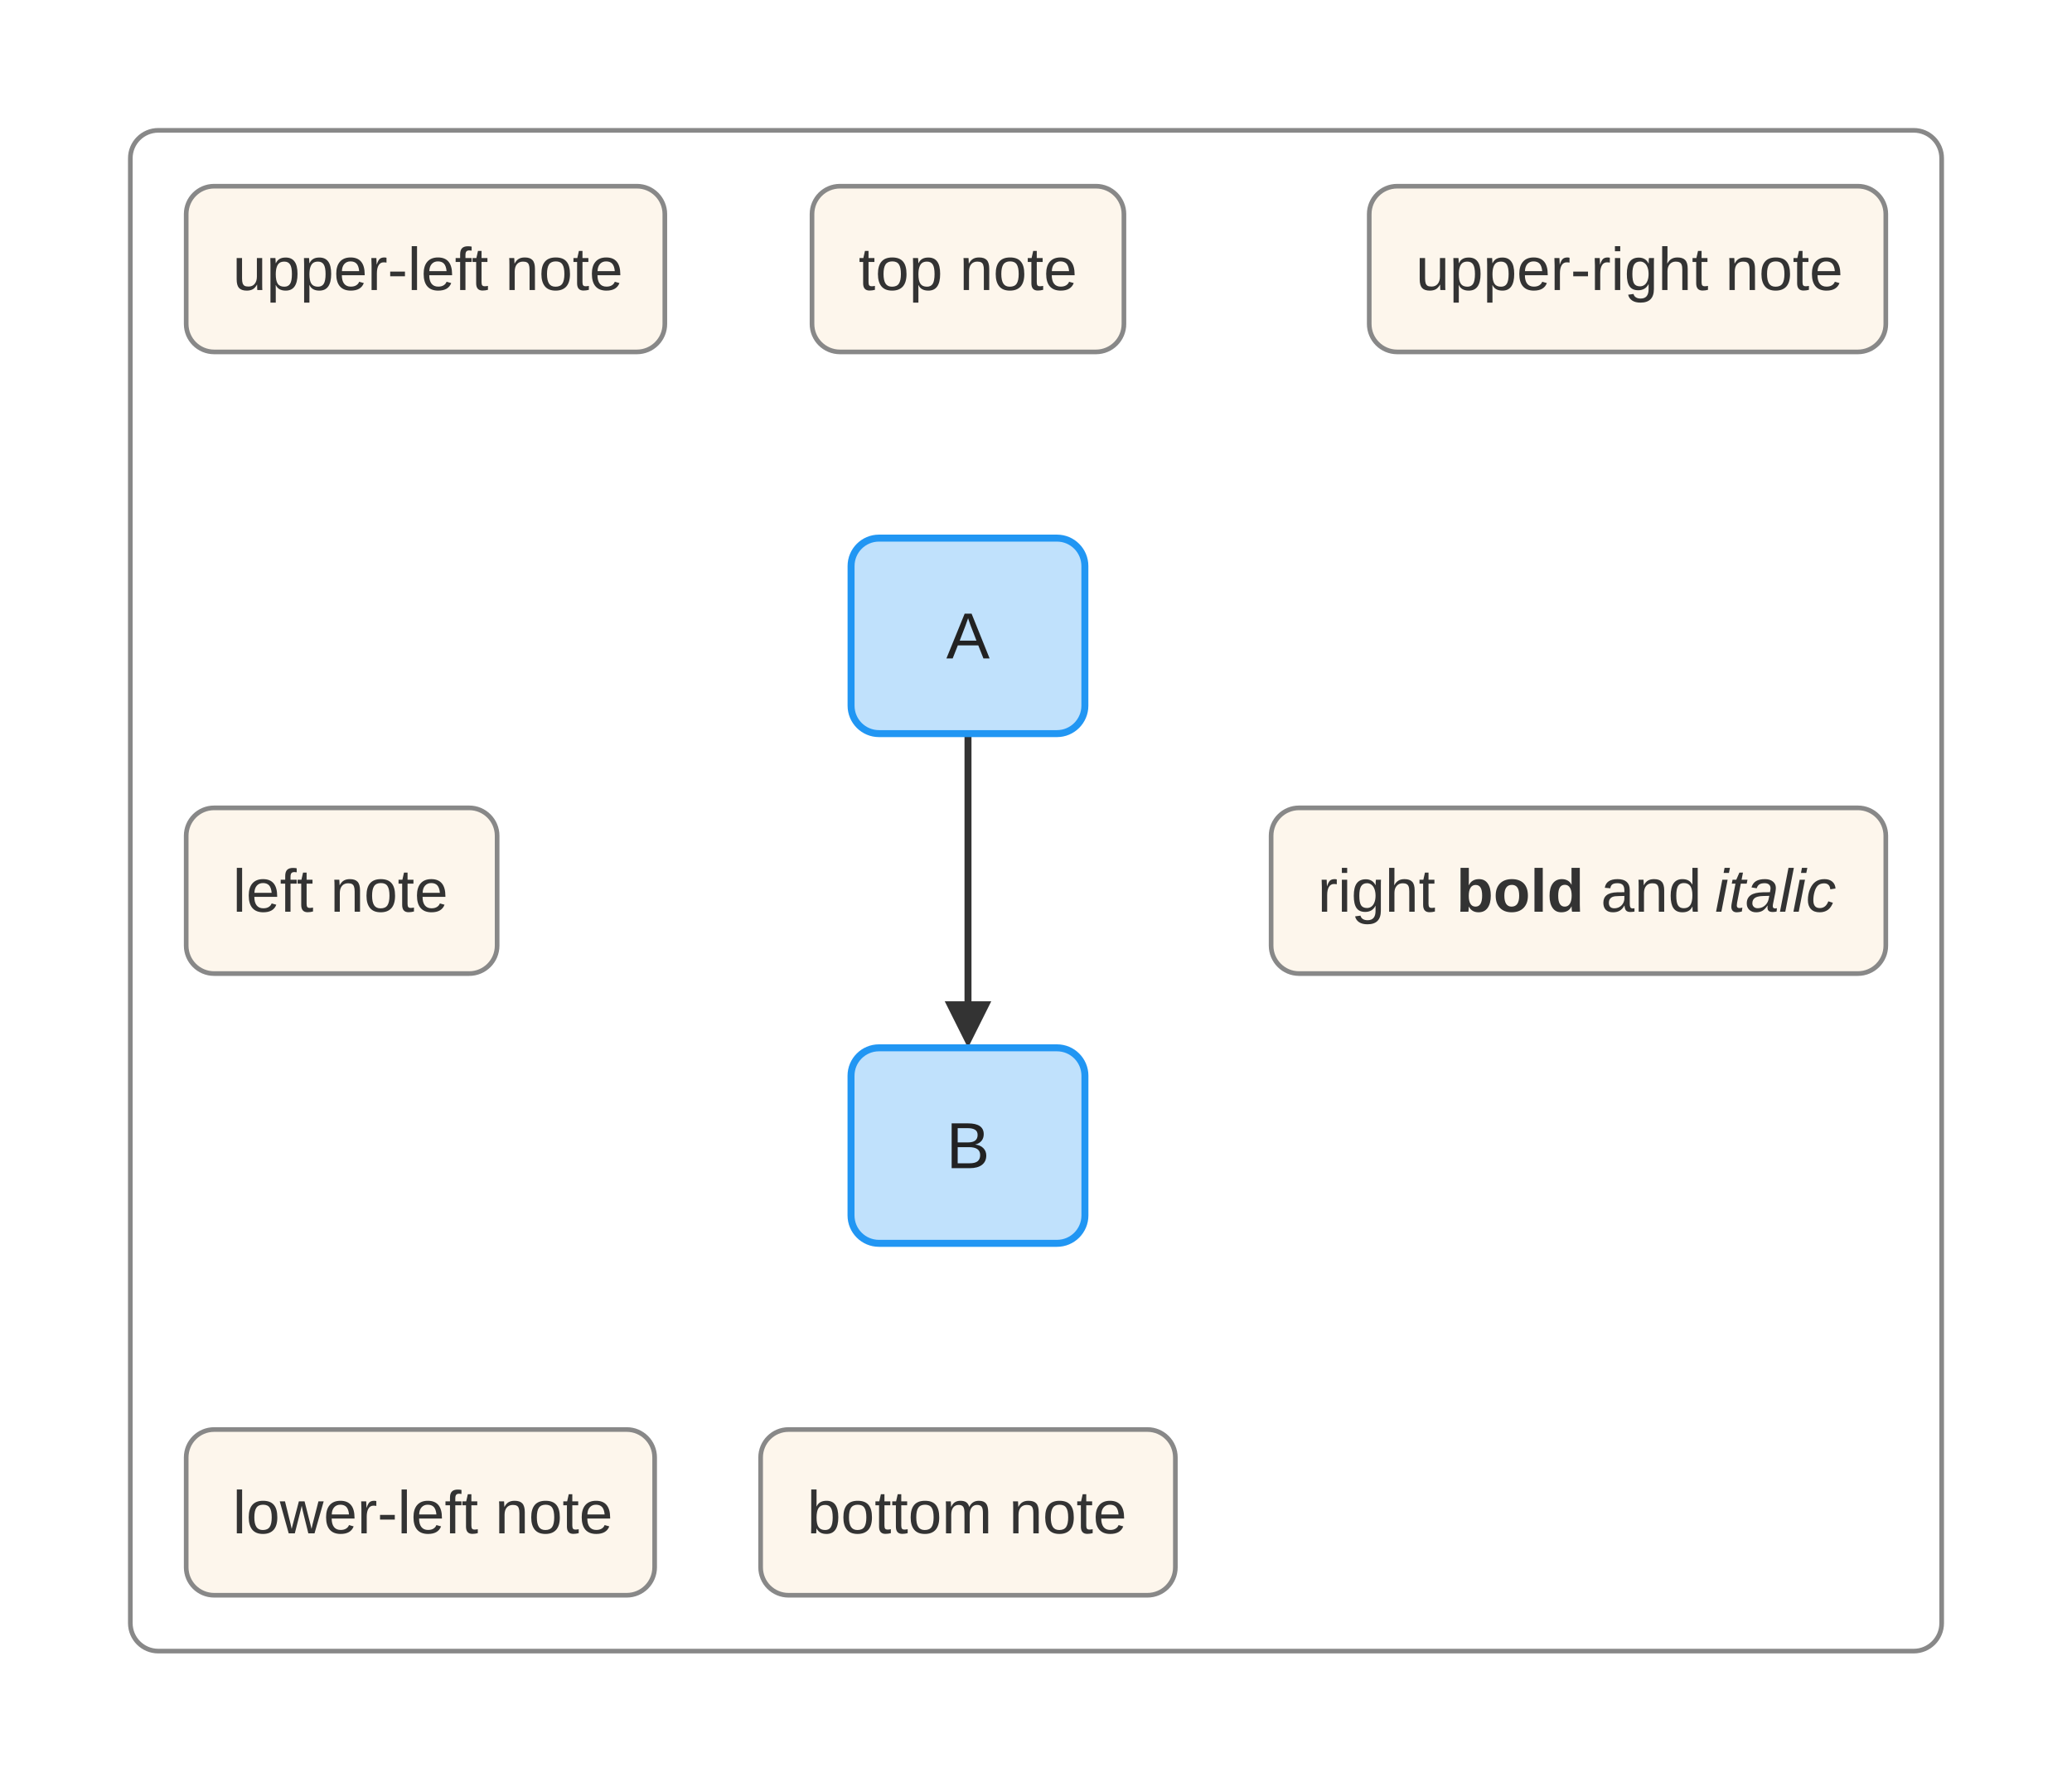
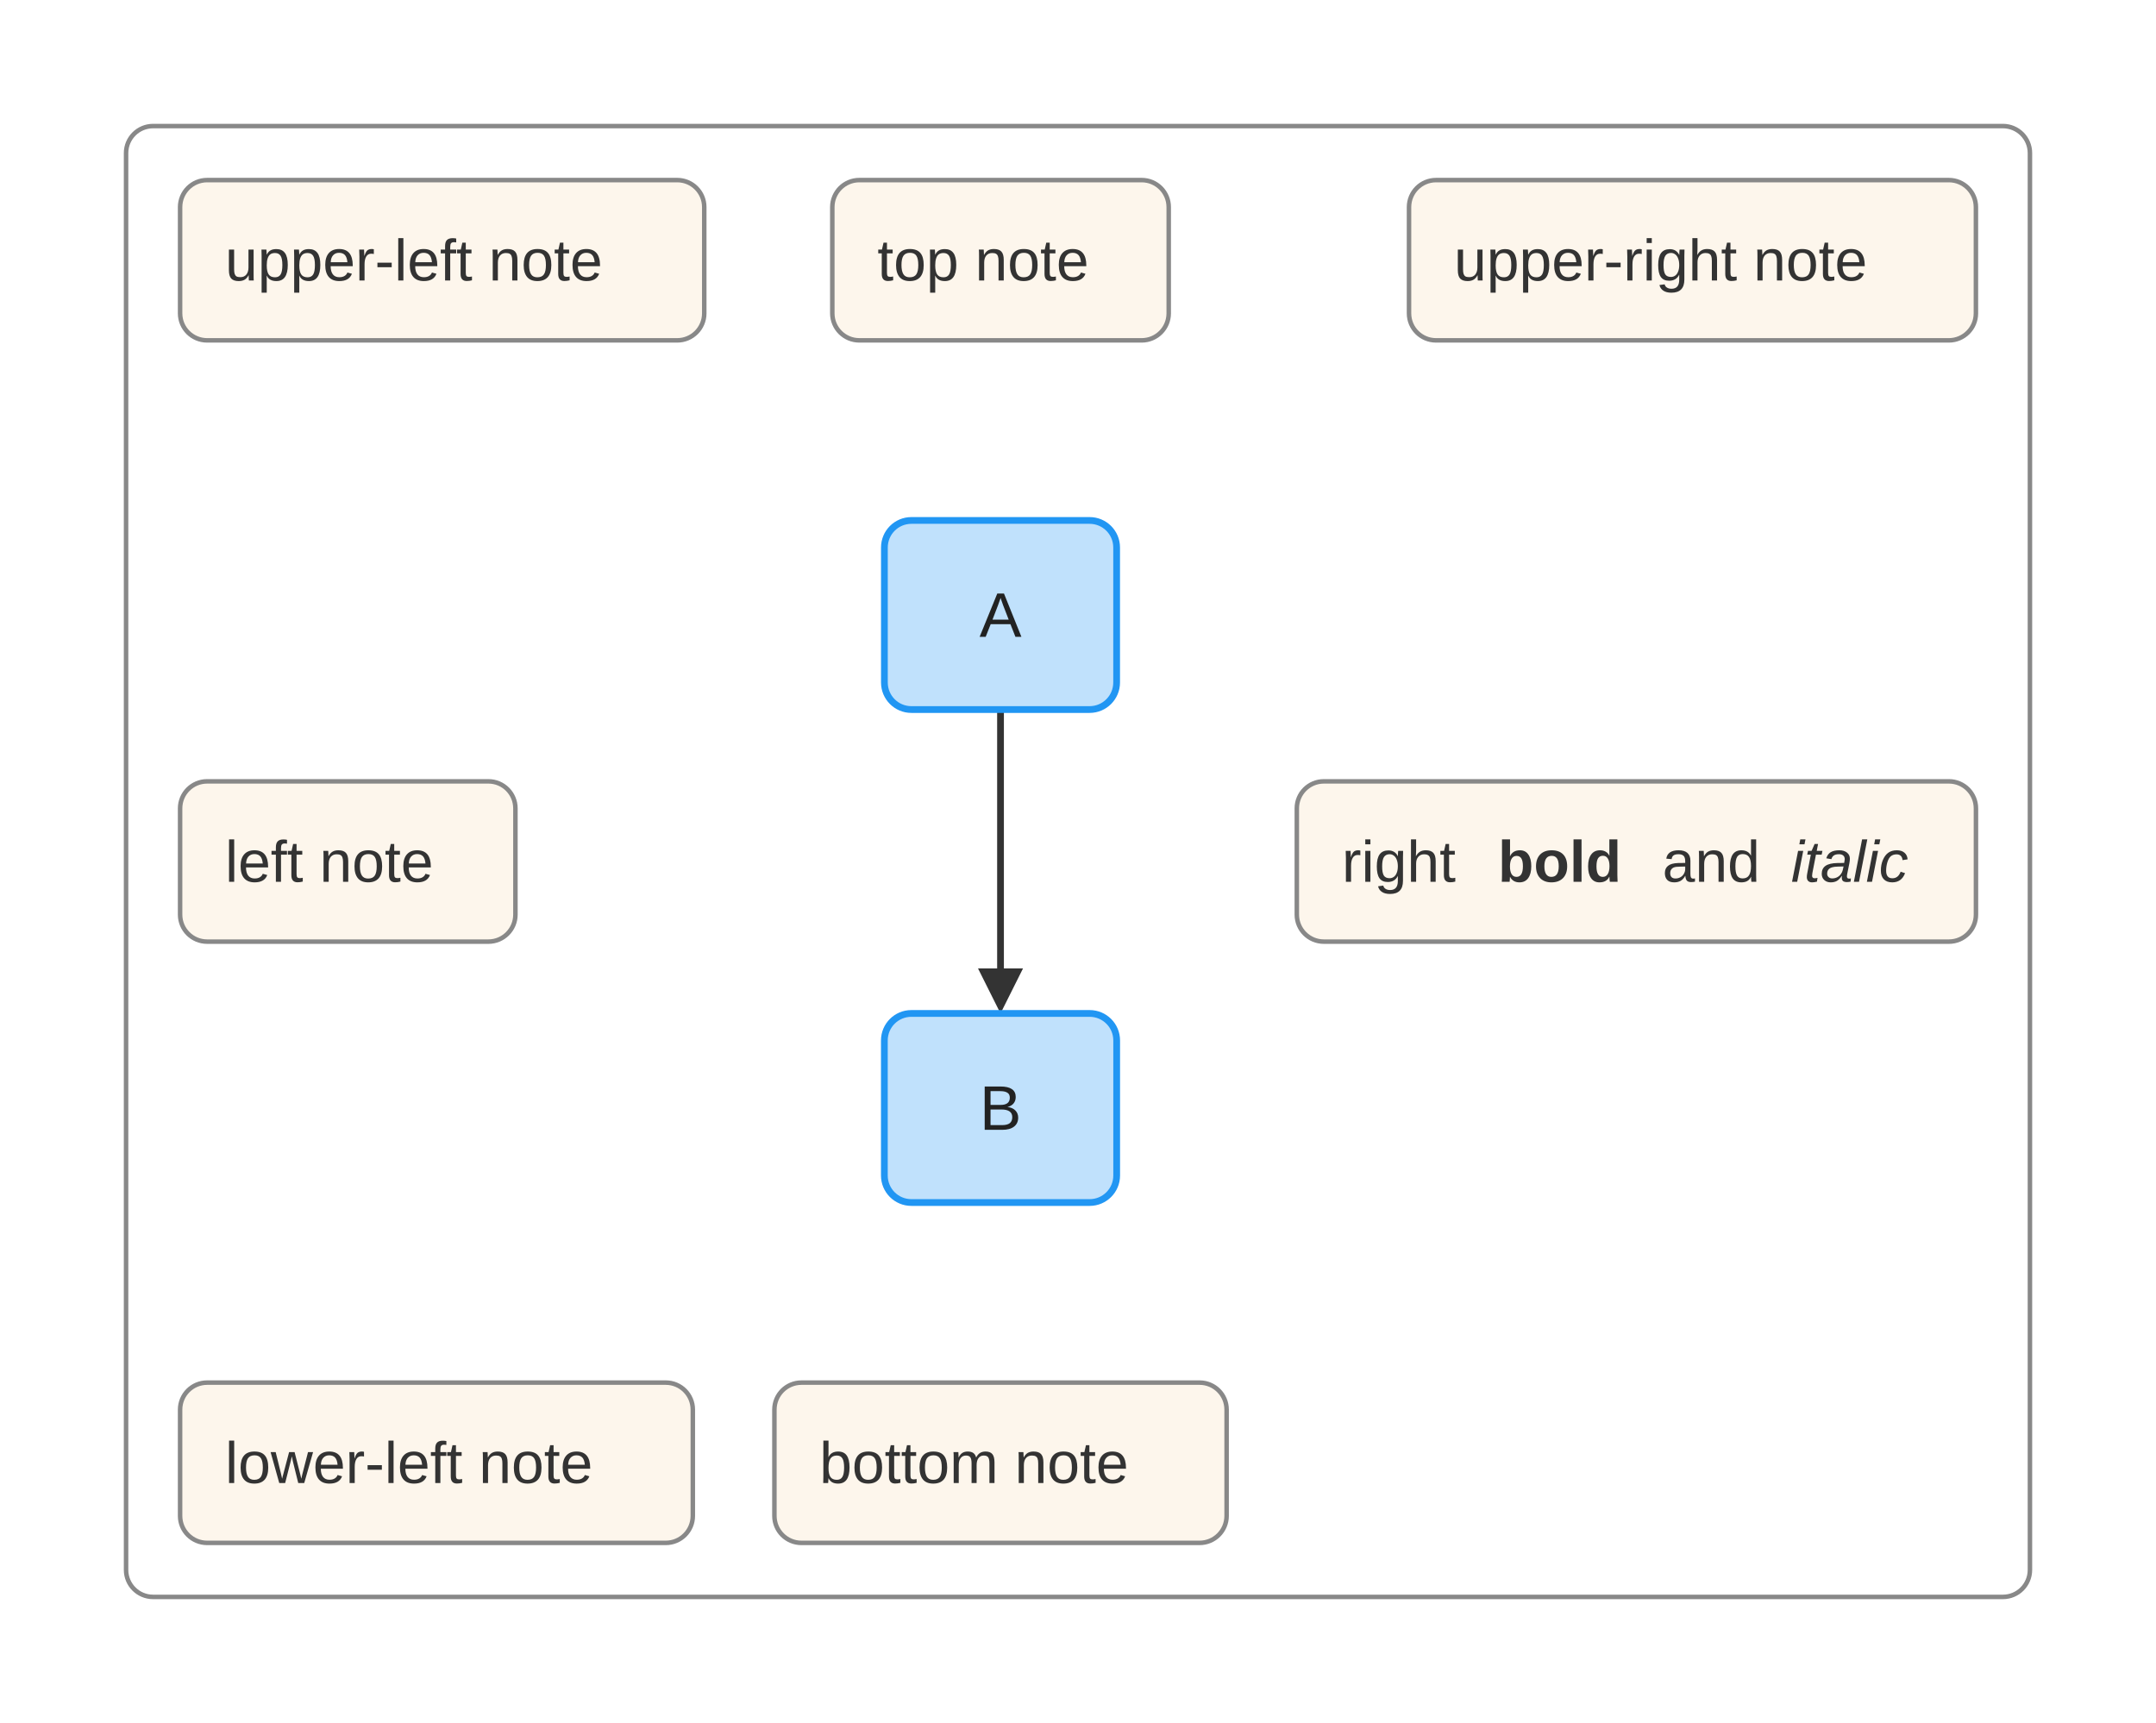
- <svg xmlns="http://www.w3.org/2000/svg" width="445.14" height="382.70" viewBox="0 0 445.14 382.70">
+ <svg xmlns="http://www.w3.org/2000/svg" width="478.86" height="382.70" viewBox="0 0 478.86 382.70">
  <defs>
    <marker id="arrow" viewBox="0 0 10 10" refX="6.00" refY="5" markerWidth="10" markerHeight="10" orient="auto" markerUnits="userSpaceOnUse">
      <path d="M0,0 L10,5 L0,10 Z" fill="#333" />
    </marker>
  </defs>
  <g fill="none" stroke-linejoin="round">
-     <rect x="28.00" y="28.00" width="389.14" height="326.70" rx="6" ry="6" stroke="#888" stroke-width="1" />
+     <rect x="28.00" y="28.00" width="422.86" height="326.70" rx="6" ry="6" stroke="#888" stroke-width="1" />
  </g>
  <g fill="none" stroke="#888" stroke-width="1">
-     <rect x="40.00" y="40.00" width="102.83" height="35.60" rx="6" ry="6" fill="#fdf6ec" />
+     <rect x="40.00" y="40.00" width="116.42" height="35.60" rx="6" ry="6" fill="#fdf6ec" />
  </g>
  <g fill="#333" font-family="Arial, Helvetica, Liberation Sans, DejaVu Sans, sans-serif" font-size="13.00">
    <text x="50.00" y="57.80" text-anchor="start" dominant-baseline="central">upper-left note</text>
  </g>
  <g fill="none" stroke="#888" stroke-width="1">
-     <rect x="174.45" y="40.00" width="67.01" height="35.60" rx="6" ry="6" fill="#fdf6ec" />
+     <rect x="184.86" y="40.00" width="74.72" height="35.60" rx="6" ry="6" fill="#fdf6ec" />
  </g>
  <g fill="#333" font-family="Arial, Helvetica, Liberation Sans, DejaVu Sans, sans-serif" font-size="13.00">
-     <text x="184.45" y="57.80" text-anchor="start" dominant-baseline="central">top note</text>
+     <text x="194.86" y="57.80" text-anchor="start" dominant-baseline="central">top note</text>
  </g>
  <g fill="none" stroke="#888" stroke-width="1">
-     <rect x="294.16" y="40.00" width="110.98" height="35.60" rx="6" ry="6" fill="#fdf6ec" />
+     <rect x="312.95" y="40.00" width="125.91" height="35.60" rx="6" ry="6" fill="#fdf6ec" />
  </g>
  <g fill="#333" font-family="Arial, Helvetica, Liberation Sans, DejaVu Sans, sans-serif" font-size="13.00">
-     <text x="304.16" y="57.80" text-anchor="start" dominant-baseline="central">upper-right note</text>
+     <text x="322.95" y="57.80" text-anchor="start" dominant-baseline="central">upper-right note</text>
  </g>
  <g fill="none" stroke="#888" stroke-width="1">
-     <rect x="40.00" y="173.55" width="66.80" height="35.60" rx="6" ry="6" fill="#fdf6ec" />
+     <rect x="40.00" y="173.55" width="74.48" height="35.60" rx="6" ry="6" fill="#fdf6ec" />
  </g>
  <g fill="#333" font-family="Arial, Helvetica, Liberation Sans, DejaVu Sans, sans-serif" font-size="13.00">
    <text x="50.00" y="191.35" text-anchor="start" dominant-baseline="central">left note</text>
  </g>
  <g fill="none" stroke="#888" stroke-width="1">
-     <rect x="273.08" y="173.55" width="132.06" height="35.60" rx="6" ry="6" fill="#fdf6ec" />
+     <rect x="288.03" y="173.55" width="150.84" height="35.60" rx="6" ry="6" fill="#fdf6ec" />
  </g>
  <g fill="#333" font-family="Arial, Helvetica, Liberation Sans, DejaVu Sans, sans-serif" font-size="13.00">
-     <text x="283.08" y="191.35" text-anchor="start" dominant-baseline="central">right</text>
-     <text x="312.87" y="191.35" text-anchor="start" dominant-baseline="central" font-weight="bold">bold</text>
-     <text x="343.91" y="191.35" text-anchor="start" dominant-baseline="central">and</text>
-     <text x="368.47" y="191.35" text-anchor="start" dominant-baseline="central" font-style="italic">italic</text>
+     <text x="298.03" y="191.35" text-anchor="start" dominant-baseline="central">right</text>
+     <text x="332.70" y="191.35" text-anchor="start" dominant-baseline="central" font-weight="bold">bold</text>
+     <text x="369.23" y="191.35" text-anchor="start" dominant-baseline="central">and</text>
+     <text x="397.82" y="191.35" text-anchor="start" dominant-baseline="central" font-style="italic">italic</text>
  </g>
  <g fill="none" stroke="#888" stroke-width="1">
-     <rect x="40.00" y="307.10" width="100.64" height="35.60" rx="6" ry="6" fill="#fdf6ec" />
+     <rect x="40.00" y="307.10" width="113.88" height="35.60" rx="6" ry="6" fill="#fdf6ec" />
  </g>
  <g fill="#333" font-family="Arial, Helvetica, Liberation Sans, DejaVu Sans, sans-serif" font-size="13.00">
    <text x="50.00" y="324.90" text-anchor="start" dominant-baseline="central">lower-left note</text>
  </g>
  <g fill="none" stroke="#888" stroke-width="1">
-     <rect x="163.41" y="307.10" width="89.10" height="35.60" rx="6" ry="6" fill="#fdf6ec" />
+     <rect x="172.00" y="307.10" width="100.44" height="35.60" rx="6" ry="6" fill="#fdf6ec" />
  </g>
  <g fill="#333" font-family="Arial, Helvetica, Liberation Sans, DejaVu Sans, sans-serif" font-size="13.00">
-     <text x="173.41" y="324.90" text-anchor="start" dominant-baseline="central">bottom note</text>
+     <text x="182.00" y="324.90" text-anchor="start" dominant-baseline="central">bottom note</text>
  </g>
  <g fill="none" stroke-linecap="round" stroke-linejoin="round">
-     <polyline points="207.96,157.60 207.96,221.10" stroke="#333" stroke-width="1.5" marker-end="url(#arrow)" />
+     <polyline points="222.22,157.60 222.22,221.10" stroke="#333" stroke-width="1.5" marker-end="url(#arrow)" />
  </g>
  <g>
-     <rect x="182.84" y="115.60" width="50.23" height="42.00" rx="6" ry="6" fill="#c0e1fc" stroke="#2196F3" stroke-width="1.5" />
-     <text x="207.96" y="136.60" font-family="Arial, Helvetica, Liberation Sans, DejaVu Sans, sans-serif" font-size="14" fill="#222" text-anchor="middle" dominant-baseline="central">A</text>
-     <rect x="182.83" y="225.10" width="50.25" height="42.00" rx="6" ry="6" fill="#c0e1fc" stroke="#2196F3" stroke-width="1.5" />
-     <text x="207.96" y="246.10" font-family="Arial, Helvetica, Liberation Sans, DejaVu Sans, sans-serif" font-size="14" fill="#222" text-anchor="middle" dominant-baseline="central">B</text>
+     <rect x="196.43" y="115.60" width="51.58" height="42.00" rx="6" ry="6" fill="#c0e1fc" stroke="#2196F3" stroke-width="1.5" />
+     <text x="222.22" y="136.60" font-family="Arial, Helvetica, Liberation Sans, DejaVu Sans, sans-serif" font-size="14" fill="#222" text-anchor="middle" dominant-baseline="central">A</text>
+     <rect x="196.42" y="225.10" width="51.60" height="42.00" rx="6" ry="6" fill="#c0e1fc" stroke="#2196F3" stroke-width="1.5" />
+     <text x="222.22" y="246.10" font-family="Arial, Helvetica, Liberation Sans, DejaVu Sans, sans-serif" font-size="14" fill="#222" text-anchor="middle" dominant-baseline="central">B</text>
  </g>
</svg>
